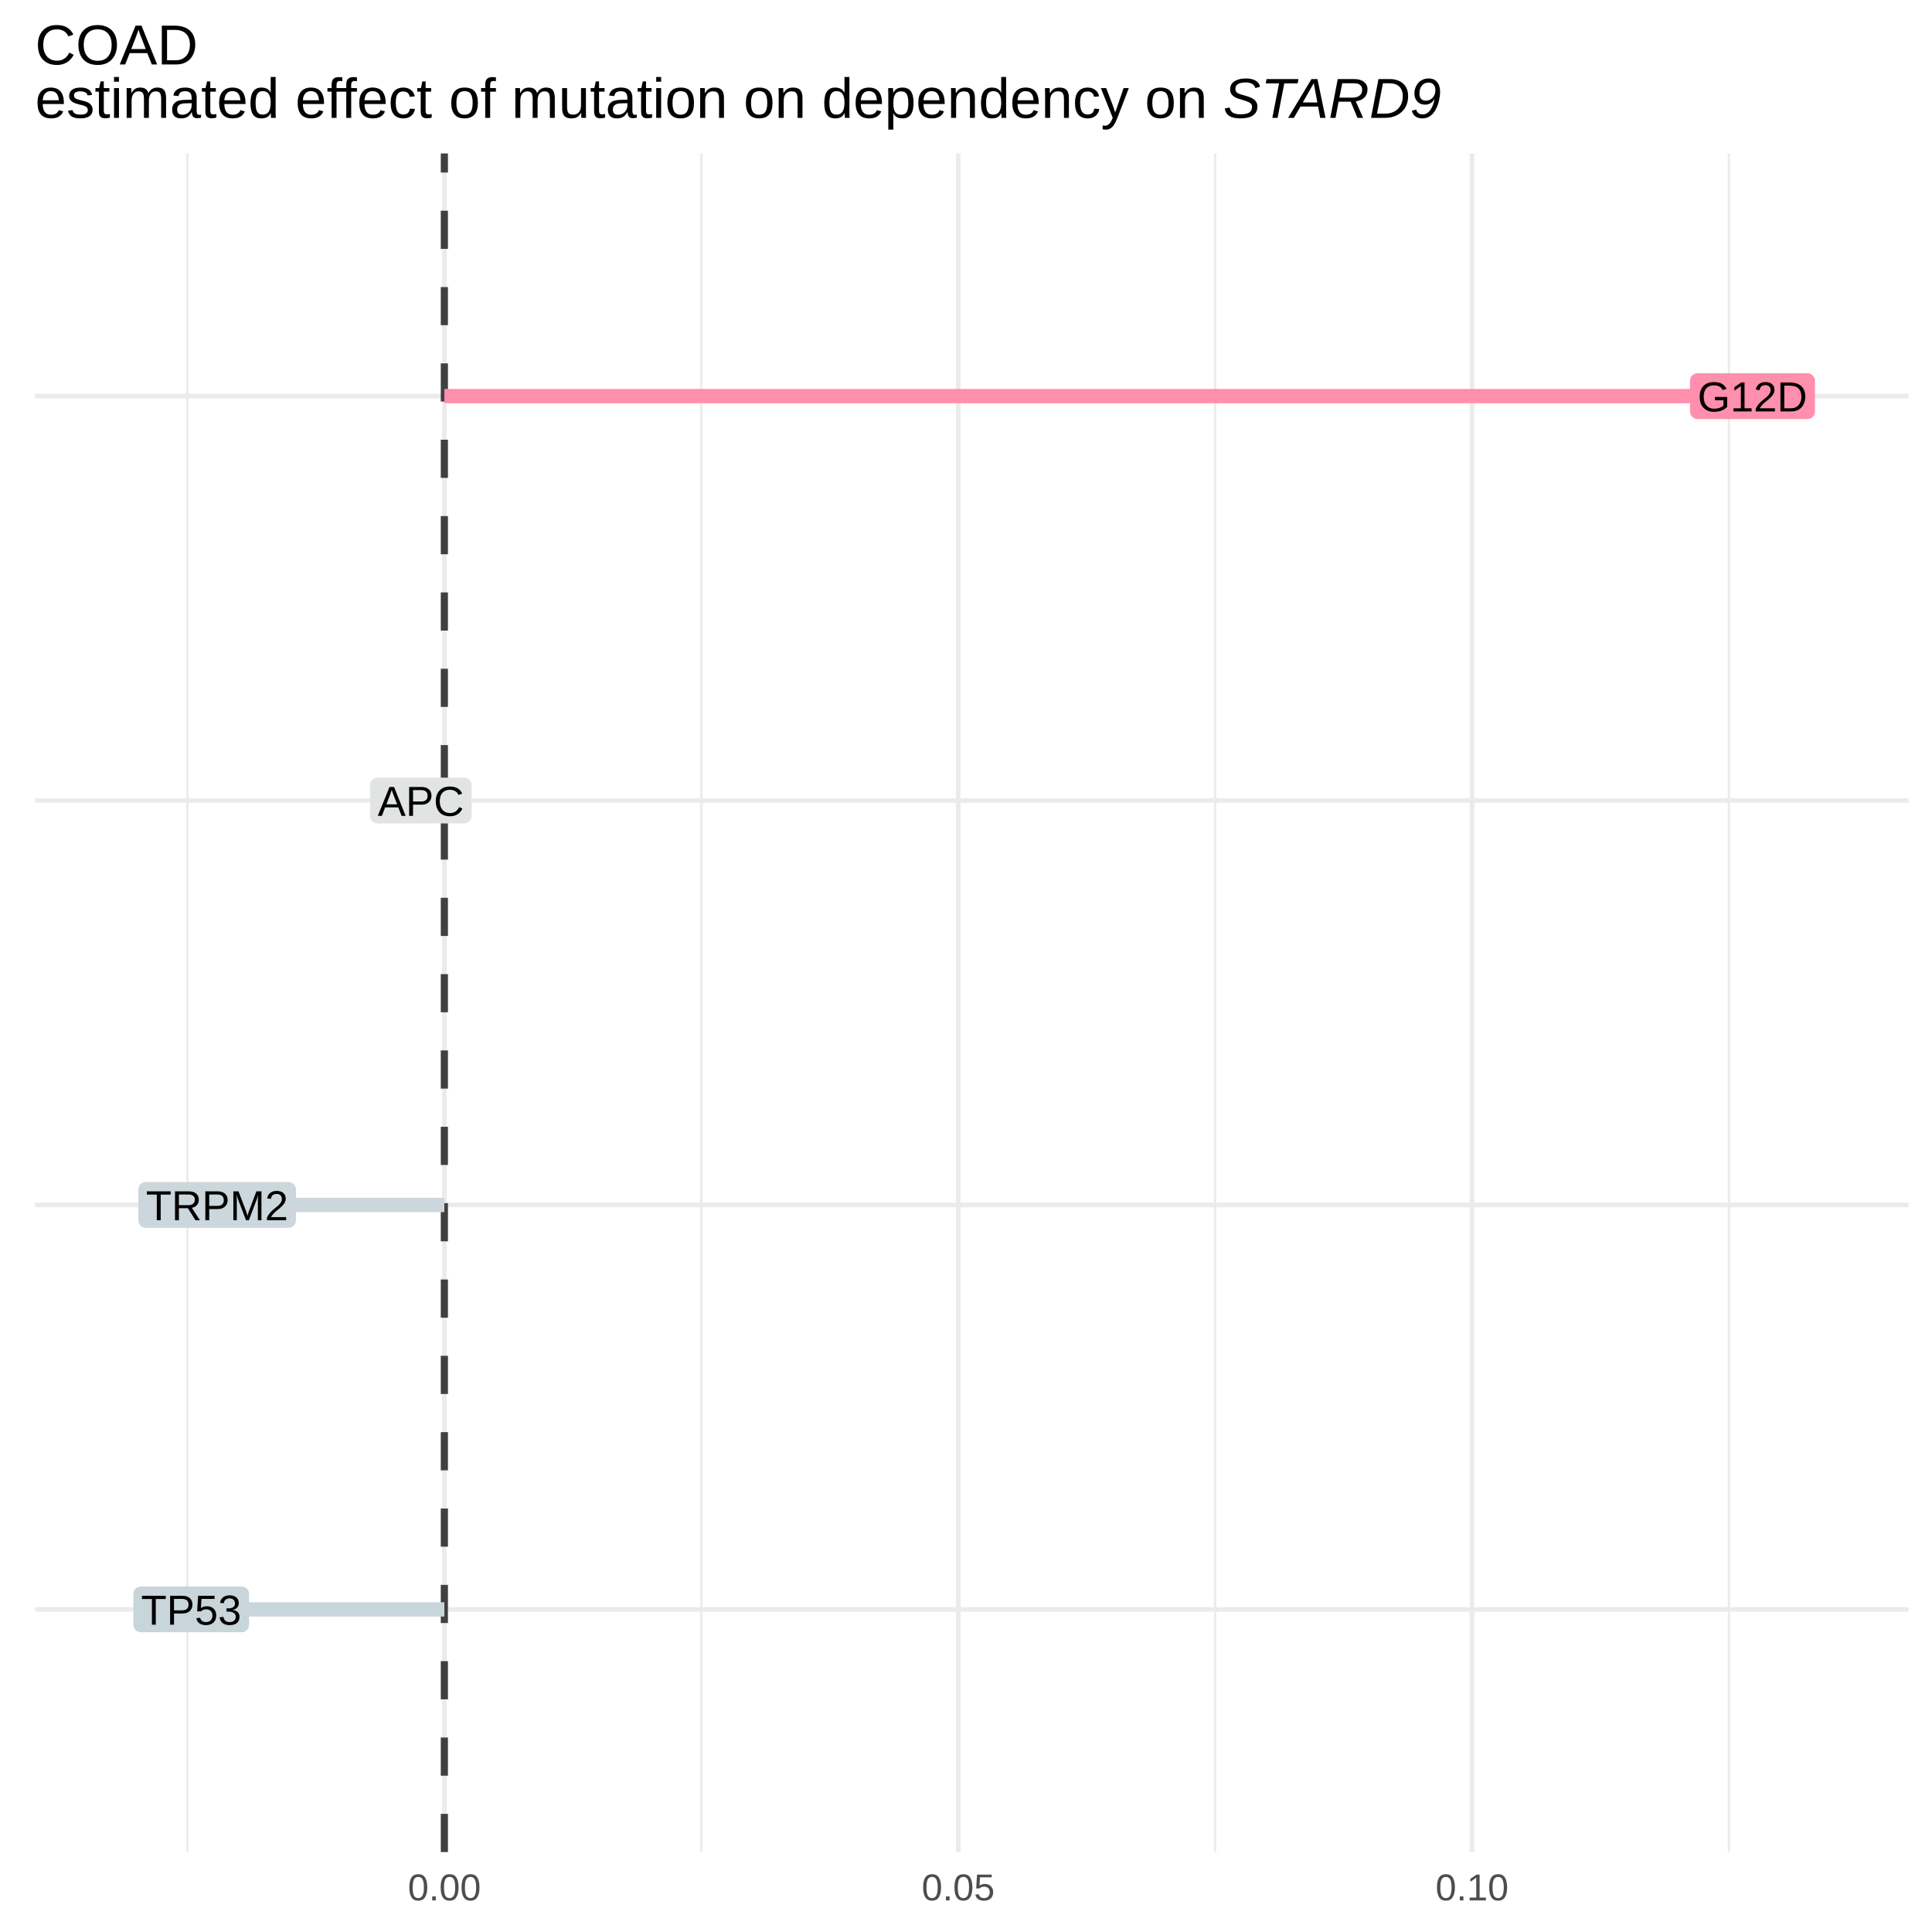
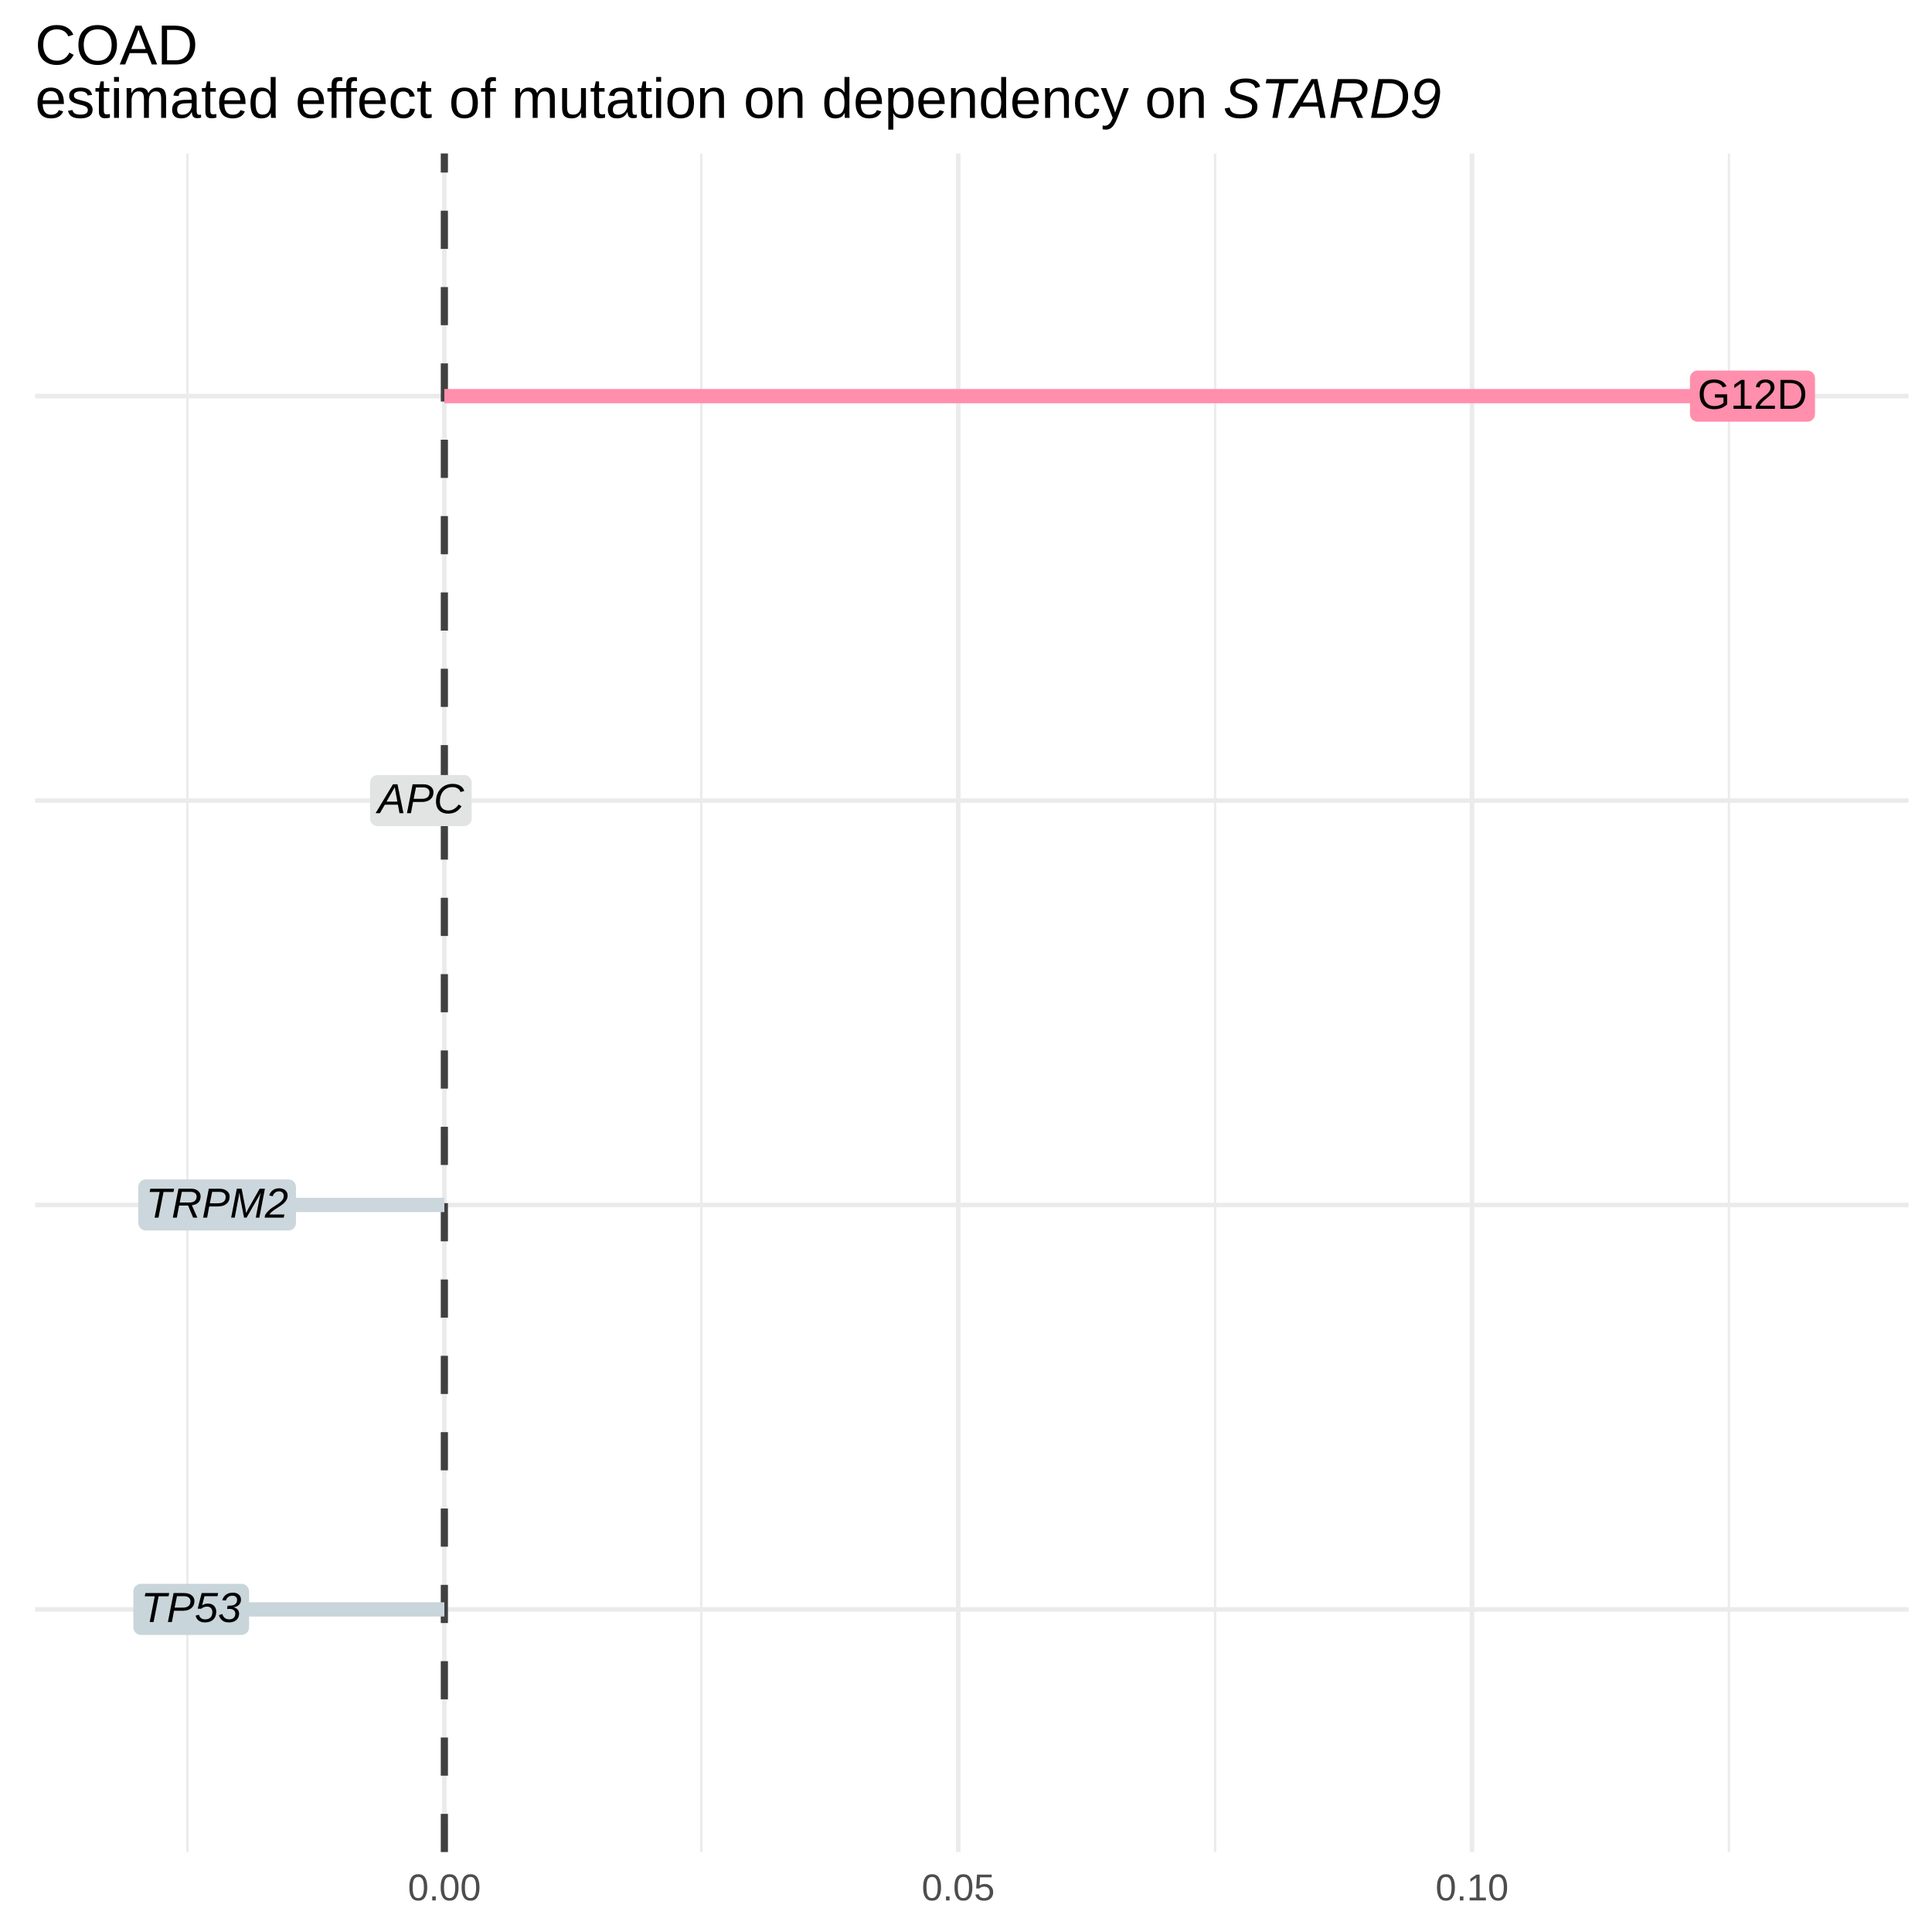
<svg xmlns="http://www.w3.org/2000/svg" viewBox="0 0 288.00 288.00">
  <defs>
    <style type="text/css">
    line, polyline, polygon, path, rect, circle {
      fill: none;
      stroke: #000000;
      stroke-linecap: round;
      stroke-linejoin: round;
      stroke-miterlimit: 10.00;
    }
  </style>
  </defs>
  <rect width="100%" height="100%" style="stroke: none; fill: #FFFFFF;" />
  <defs>
    <clipPath id="cpNS4yM3wyODQuNTF8Mjc2LjA4fDIyLjg4">
      <rect x="5.23" y="22.88" width="279.28" height="253.20" />
    </clipPath>
  </defs>
  <polyline points="27.94,276.08 27.94,22.88 " style="stroke-width: 0.34; stroke: #EBEBEB; stroke-linecap: butt;" clip-path="url(#cpNS4yM3wyODQuNTF8Mjc2LjA4fDIyLjg4)" />
  <polyline points="104.54,276.08 104.54,22.88 " style="stroke-width: 0.34; stroke: #EBEBEB; stroke-linecap: butt;" clip-path="url(#cpNS4yM3wyODQuNTF8Mjc2LjA4fDIyLjg4)" />
  <polyline points="181.13,276.08 181.13,22.88 " style="stroke-width: 0.34; stroke: #EBEBEB; stroke-linecap: butt;" clip-path="url(#cpNS4yM3wyODQuNTF8Mjc2LjA4fDIyLjg4)" />
  <polyline points="257.73,276.08 257.73,22.88 " style="stroke-width: 0.34; stroke: #EBEBEB; stroke-linecap: butt;" clip-path="url(#cpNS4yM3wyODQuNTF8Mjc2LjA4fDIyLjg4)" />
  <polyline points="5.23,239.91 284.51,239.91 " style="stroke-width: 0.68; stroke: #EBEBEB; stroke-linecap: butt;" clip-path="url(#cpNS4yM3wyODQuNTF8Mjc2LjA4fDIyLjg4)" />
  <polyline points="5.23,179.62 284.51,179.62 " style="stroke-width: 0.68; stroke: #EBEBEB; stroke-linecap: butt;" clip-path="url(#cpNS4yM3wyODQuNTF8Mjc2LjA4fDIyLjg4)" />
  <polyline points="5.23,119.34 284.51,119.34 " style="stroke-width: 0.68; stroke: #EBEBEB; stroke-linecap: butt;" clip-path="url(#cpNS4yM3wyODQuNTF8Mjc2LjA4fDIyLjg4)" />
  <polyline points="5.23,59.05 284.51,59.05 " style="stroke-width: 0.68; stroke: #EBEBEB; stroke-linecap: butt;" clip-path="url(#cpNS4yM3wyODQuNTF8Mjc2LjA4fDIyLjg4)" />
  <polyline points="66.24,276.08 66.24,22.88 " style="stroke-width: 0.68; stroke: #EBEBEB; stroke-linecap: butt;" clip-path="url(#cpNS4yM3wyODQuNTF8Mjc2LjA4fDIyLjg4)" />
  <polyline points="142.84,276.08 142.84,22.88 " style="stroke-width: 0.68; stroke: #EBEBEB; stroke-linecap: butt;" clip-path="url(#cpNS4yM3wyODQuNTF8Mjc2LjA4fDIyLjg4)" />
  <polyline points="219.43,276.08 219.43,22.88 " style="stroke-width: 0.68; stroke: #EBEBEB; stroke-linecap: butt;" clip-path="url(#cpNS4yM3wyODQuNTF8Mjc2LjA4fDIyLjg4)" />
  <line x1="66.24" y1="276.08" x2="66.24" y2="22.88" style="stroke-width: 1.07; stroke: #404040; stroke-dasharray: 5.69,5.69; stroke-linecap: butt;" clip-path="url(#cpNS4yM3wyODQuNTF8Mjc2LjA4fDIyLjg4)" />
  <line x1="261.24" y1="59.05" x2="66.24" y2="59.05" style="stroke-width: 2.13; stroke: #FF8FAC; stroke-linecap: butt;" clip-path="url(#cpNS4yM3wyODQuNTF8Mjc2LjA4fDIyLjg4)" />
  <line x1="32.37" y1="179.62" x2="66.24" y2="179.62" style="stroke-width: 2.13; stroke: #CBD7DC; stroke-linecap: butt;" clip-path="url(#cpNS4yM3wyODQuNTF8Mjc2LjA4fDIyLjg4)" />
  <line x1="28.50" y1="239.91" x2="66.24" y2="239.91" style="stroke-width: 2.13; stroke: #C8D5DB; stroke-linecap: butt;" clip-path="url(#cpNS4yM3wyODQuNTF8Mjc2LjA4fDIyLjg4)" />
  <line x1="62.74" y1="119.34" x2="66.24" y2="119.34" style="stroke-width: 2.13; stroke: #E2E4E4; stroke-linecap: butt;" clip-path="url(#cpNS4yM3wyODQuNTF8Mjc2LjA4fDIyLjg4)" />
-   <polygon points="253.06,62.47 269.42,62.47 269.38,62.47 269.56,62.46 269.74,62.42 269.91,62.36 270.07,62.27 270.21,62.15 270.33,62.01 270.43,61.86 270.50,61.69 270.54,61.51 270.56,61.33 270.56,61.33 270.56,56.77 270.56,56.77 270.54,56.59 270.50,56.41 270.43,56.24 270.33,56.09 270.21,55.95 270.07,55.84 269.91,55.75 269.74,55.68 269.56,55.64 269.42,55.64 253.06,55.64 253.19,55.64 253.01,55.64 252.83,55.66 252.65,55.71 252.49,55.79 252.34,55.89 252.21,56.02 252.10,56.16 252.01,56.33 251.96,56.50 251.93,56.68 251.92,56.77 251.92,61.33 251.93,61.24 251.93,61.42 251.96,61.60 252.01,61.78 252.10,61.94 252.21,62.08 252.34,62.21 252.49,62.31 252.65,62.39 252.83,62.44 253.01,62.47 " style="stroke-width: 0.00; stroke: none; fill: #FF8FAC;" clip-path="url(#cpNS4yM3wyODQuNTF8Mjc2LjA4fDIyLjg4)" />
+   <polygon points="253.06,62.86 269.42,62.86 269.38,62.86 269.56,62.85 269.74,62.82 269.91,62.75 270.07,62.66 270.21,62.55 270.33,62.41 270.43,62.26 270.50,62.09 270.54,61.91 270.56,61.73 270.56,61.73 270.56,56.37 270.56,56.37 270.54,56.19 270.50,56.01 270.43,55.85 270.33,55.69 270.21,55.56 270.07,55.44 269.91,55.35 269.74,55.28 269.56,55.25 269.42,55.24 253.06,55.24 253.19,55.25 253.01,55.24 252.83,55.26 252.65,55.31 252.49,55.39 252.34,55.50 252.21,55.62 252.10,55.77 252.01,55.93 251.96,56.10 251.93,56.28 251.92,56.37 251.92,61.73 251.93,61.64 251.93,61.82 251.96,62.00 252.01,62.17 252.10,62.33 252.21,62.48 252.34,62.61 252.49,62.71 252.65,62.79 252.83,62.84 253.01,62.86 " style="stroke-width: 0.00; fill: #FF8FAC;" clip-path="url(#cpNS4yM3wyODQuNTF8Mjc2LjA4fDIyLjg4)" />
  <g clip-path="url(#cpNS4yM3wyODQuNTF8Mjc2LjA4fDIyLjg4)">
-     <text x="253.06" y="61.33" style="font-size: 6.26px; font-family: Arial;" textLength="16.37px" lengthAdjust="spacingAndGlyphs">G12D</text>
+     <text x="253.06" y="60.94" style="font-size: 6.26px; font-family: Arial;" textLength="16.37px" lengthAdjust="spacingAndGlyphs">G12D</text>
  </g>
-   <polygon points="21.75,183.04 42.98,183.04 42.94,183.04 43.12,183.03 43.30,182.99 43.47,182.93 43.63,182.84 43.77,182.72 43.89,182.58 43.99,182.43 44.06,182.26 44.10,182.08 44.12,181.90 44.12,181.90 44.12,177.34 44.12,177.34 44.10,177.16 44.06,176.98 43.99,176.81 43.89,176.66 43.77,176.52 43.63,176.41 43.47,176.32 43.30,176.25 43.12,176.21 42.98,176.21 21.75,176.21 21.89,176.21 21.70,176.21 21.52,176.23 21.35,176.28 21.18,176.36 21.03,176.46 20.90,176.59 20.79,176.73 20.71,176.90 20.65,177.07 20.62,177.25 20.61,177.34 20.61,181.90 20.62,181.81 20.62,181.99 20.65,182.17 20.71,182.35 20.79,182.51 20.90,182.65 21.03,182.78 21.18,182.88 21.35,182.96 21.52,183.01 21.70,183.04 " style="stroke-width: 0.00; stroke: none; fill: #CBD7DC;" clip-path="url(#cpNS4yM3wyODQuNTF8Mjc2LjA4fDIyLjg4)" />
+   <polygon points="21.75,183.43 42.98,183.43 42.94,183.43 43.12,183.42 43.30,183.39 43.47,183.32 43.63,183.23 43.77,183.12 43.89,182.98 43.99,182.83 44.06,182.66 44.10,182.48 44.12,182.30 44.12,182.30 44.12,176.94 44.12,176.94 44.10,176.76 44.06,176.59 43.99,176.42 43.89,176.26 43.77,176.13 43.63,176.01 43.47,175.92 43.30,175.86 43.12,175.82 42.98,175.81 21.75,175.81 21.89,175.82 21.70,175.81 21.52,175.83 21.35,175.88 21.18,175.96 21.03,176.07 20.90,176.19 20.79,176.34 20.71,176.50 20.65,176.67 20.62,176.85 20.61,176.94 20.61,182.30 20.62,182.21 20.62,182.39 20.65,182.57 20.71,182.74 20.79,182.91 20.90,183.05 21.03,183.18 21.18,183.28 21.35,183.36 21.52,183.41 21.70,183.43 " style="stroke-width: 0.00; fill: #CBD7DC;" clip-path="url(#cpNS4yM3wyODQuNTF8Mjc2LjA4fDIyLjg4)" />
  <g clip-path="url(#cpNS4yM3wyODQuNTF8Mjc2LjA4fDIyLjg4)">
-     <text x="21.75" y="181.90" style="font-size: 6.26px; font-family: Arial;" textLength="21.23px" lengthAdjust="spacingAndGlyphs">TRPM2</text>
+     <text x="21.75" y="181.51" style="font-size: 6.26px; font-style: italic; font-family: Arial;" textLength="21.23px" lengthAdjust="spacingAndGlyphs">TRPM2</text>
  </g>
-   <polygon points="21.02,243.32 35.99,243.32 35.95,243.32 36.13,243.31 36.31,243.28 36.48,243.21 36.64,243.12 36.78,243.01 36.90,242.87 37.00,242.72 37.07,242.55 37.11,242.37 37.13,242.19 37.13,242.19 37.13,237.63 37.13,237.63 37.11,237.44 37.07,237.27 37.00,237.10 36.90,236.94 36.78,236.81 36.64,236.69 36.48,236.60 36.31,236.54 36.13,236.50 35.99,236.49 21.02,236.49 21.15,236.50 20.97,236.49 20.79,236.51 20.61,236.57 20.45,236.64 20.30,236.75 20.17,236.87 20.06,237.02 19.97,237.18 19.92,237.35 19.89,237.53 19.88,237.63 19.88,242.19 19.89,242.10 19.89,242.28 19.92,242.46 19.97,242.63 20.06,242.79 20.17,242.94 20.30,243.07 20.45,243.17 20.61,243.25 20.79,243.30 20.97,243.32 " style="stroke-width: 0.00; stroke: none; fill: #C8D5DB;" clip-path="url(#cpNS4yM3wyODQuNTF8Mjc2LjA4fDIyLjg4)" />
+   <polygon points="21.02,243.72 35.99,243.72 35.95,243.72 36.13,243.71 36.31,243.67 36.48,243.61 36.64,243.52 36.78,243.40 36.90,243.27 37.00,243.11 37.07,242.94 37.11,242.77 37.13,242.58 37.13,242.58 37.13,237.23 37.13,237.23 37.11,237.05 37.07,236.87 37.00,236.70 36.90,236.55 36.78,236.41 36.64,236.30 36.48,236.20 36.31,236.14 36.13,236.10 35.99,236.10 21.02,236.10 21.15,236.10 20.97,236.10 20.79,236.12 20.61,236.17 20.45,236.25 20.30,236.35 20.17,236.48 20.06,236.62 19.97,236.78 19.92,236.96 19.89,237.14 19.88,237.23 19.88,242.58 19.89,242.49 19.89,242.68 19.92,242.86 19.97,243.03 20.06,243.19 20.17,243.34 20.30,243.46 20.45,243.57 20.61,243.64 20.79,243.70 20.97,243.72 " style="stroke-width: 0.00; fill: #C8D5DB;" clip-path="url(#cpNS4yM3wyODQuNTF8Mjc2LjA4fDIyLjg4)" />
  <g clip-path="url(#cpNS4yM3wyODQuNTF8Mjc2LjA4fDIyLjg4)">
-     <text x="21.02" y="242.19" style="font-size: 6.26px; font-family: Arial;" textLength="14.97px" lengthAdjust="spacingAndGlyphs">TP53</text>
+     <text x="21.02" y="241.79" style="font-size: 6.26px; font-style: italic; font-family: Arial;" textLength="14.97px" lengthAdjust="spacingAndGlyphs">TP53</text>
  </g>
-   <polygon points="56.30,122.75 69.18,122.75 69.13,122.75 69.32,122.74 69.50,122.71 69.67,122.64 69.82,122.55 69.97,122.44 70.09,122.30 70.18,122.14 70.26,121.98 70.30,121.80 70.31,121.62 70.31,121.62 70.31,117.06 70.31,117.06 70.30,116.87 70.26,116.70 70.18,116.53 70.09,116.37 69.97,116.24 69.82,116.12 69.67,116.03 69.50,115.97 69.32,115.93 69.18,115.92 56.30,115.92 56.43,115.93 56.25,115.92 56.07,115.94 55.90,116.00 55.73,116.07 55.58,116.18 55.45,116.30 55.34,116.45 55.25,116.61 55.20,116.78 55.17,116.96 55.16,117.06 55.16,121.62 55.17,121.53 55.17,121.71 55.20,121.89 55.25,122.06 55.34,122.22 55.45,122.37 55.58,122.50 55.73,122.60 55.90,122.68 56.07,122.73 56.25,122.75 " style="stroke-width: 0.00; stroke: none; fill: #E2E4E4;" clip-path="url(#cpNS4yM3wyODQuNTF8Mjc2LjA4fDIyLjg4)" />
+   <polygon points="56.30,123.15 69.18,123.15 69.13,123.15 69.32,123.14 69.50,123.10 69.67,123.04 69.82,122.95 69.97,122.83 70.09,122.70 70.18,122.54 70.26,122.37 70.30,122.20 70.31,122.01 70.31,122.01 70.31,116.66 70.31,116.66 70.30,116.48 70.26,116.30 70.18,116.13 70.09,115.98 69.97,115.84 69.82,115.73 69.67,115.63 69.50,115.57 69.32,115.53 69.18,115.53 56.30,115.53 56.43,115.53 56.25,115.53 56.07,115.55 55.90,115.60 55.73,115.68 55.58,115.78 55.45,115.91 55.34,116.05 55.25,116.21 55.20,116.39 55.17,116.57 55.16,116.66 55.16,122.01 55.17,121.92 55.17,122.11 55.20,122.29 55.25,122.46 55.34,122.62 55.45,122.77 55.58,122.89 55.73,123.00 55.90,123.07 56.07,123.12 56.25,123.15 " style="stroke-width: 0.00; fill: #E2E4E4;" clip-path="url(#cpNS4yM3wyODQuNTF8Mjc2LjA4fDIyLjg4)" />
  <g clip-path="url(#cpNS4yM3wyODQuNTF8Mjc2LjA4fDIyLjg4)">
-     <text x="56.30" y="121.62" style="font-size: 6.26px; font-family: Arial;" textLength="12.88px" lengthAdjust="spacingAndGlyphs">APC</text>
+     <text x="56.30" y="121.22" style="font-size: 6.26px; font-style: italic; font-family: Arial;" textLength="12.88px" lengthAdjust="spacingAndGlyphs">APC</text>
  </g>
  <defs>
    <clipPath id="cpMC4wMHwyODguMDB8Mjg4LjAwfDAuMDA=">
      <rect x="0.00" y="0.00" width="288.00" height="288.00" />
    </clipPath>
  </defs>
  <g clip-path="url(#cpMC4wMHwyODguMDB8Mjg4LjAwfDAuMDA=)">
    <text x="60.80" y="283.29" style="font-size: 5.60px; fill: #4D4D4D; font-family: Arial;" textLength="10.89px" lengthAdjust="spacingAndGlyphs">0.00</text>
  </g>
  <g clip-path="url(#cpMC4wMHwyODguMDB8Mjg4LjAwfDAuMDA=)">
    <text x="137.39" y="283.29" style="font-size: 5.60px; fill: #4D4D4D; font-family: Arial;" textLength="10.89px" lengthAdjust="spacingAndGlyphs">0.05</text>
  </g>
  <g clip-path="url(#cpMC4wMHwyODguMDB8Mjg4LjAwfDAuMDA=)">
    <text x="213.99" y="283.29" style="font-size: 5.60px; fill: #4D4D4D; font-family: Arial;" textLength="10.89px" lengthAdjust="spacingAndGlyphs">0.10</text>
  </g>
  <g clip-path="url(#cpMC4wMHwyODguMDB8Mjg4LjAwfDAuMDA=)">
    <text x="5.23" y="9.61" style="font-size: 8.40px; font-family: Arial;" textLength="24.29px" lengthAdjust="spacingAndGlyphs">COAD</text>
  </g>
  <g clip-path="url(#cpMC4wMHwyODguMDB8Mjg4LjAwfDAuMDA=)">
    <text x="5.23" y="17.57" style="font-size: 8.40px; font-family: Arial;" textLength="36.44px" lengthAdjust="spacingAndGlyphs">estimated</text>
  </g>
  <g clip-path="url(#cpMC4wMHwyODguMDB8Mjg4LjAwfDAuMDA=)">
    <text x="44.01" y="17.57" style="font-size: 8.40px; font-family: Arial;" textLength="20.56px" lengthAdjust="spacingAndGlyphs">effect</text>
  </g>
  <g clip-path="url(#cpMC4wMHwyODguMDB8Mjg4LjAwfDAuMDA=)">
    <text x="66.91" y="17.57" style="font-size: 8.40px; font-family: Arial;" textLength="7.01px" lengthAdjust="spacingAndGlyphs">of</text>
  </g>
  <g clip-path="url(#cpMC4wMHwyODguMDB8Mjg4LjAwfDAuMDA=)">
    <text x="76.25" y="17.57" style="font-size: 8.40px; font-family: Arial;" textLength="32.24px" lengthAdjust="spacingAndGlyphs">mutation</text>
  </g>
  <g clip-path="url(#cpMC4wMHwyODguMDB8Mjg4LjAwfDAuMDA=)">
    <text x="110.83" y="17.57" style="font-size: 8.40px; font-family: Arial;" textLength="9.35px" lengthAdjust="spacingAndGlyphs">on</text>
  </g>
  <g clip-path="url(#cpMC4wMHwyODguMDB8Mjg4LjAwfDAuMDA=)">
    <text x="122.51" y="17.57" style="font-size: 8.40px; font-family: Arial;" textLength="45.80px" lengthAdjust="spacingAndGlyphs">dependency</text>
  </g>
  <g clip-path="url(#cpMC4wMHwyODguMDB8Mjg4LjAwfDAuMDA=)">
    <text x="170.65" y="17.57" style="font-size: 8.40px; font-family: Arial;" textLength="9.35px" lengthAdjust="spacingAndGlyphs">on</text>
  </g>
  <g clip-path="url(#cpMC4wMHwyODguMDB8Mjg4LjAwfDAuMDA=)">
    <text x="182.33" y="17.57" style="font-size: 8.40px; font-style: italic; font-family: Arial;" textLength="33.16px" lengthAdjust="spacingAndGlyphs">STARD9</text>
  </g>
</svg>
